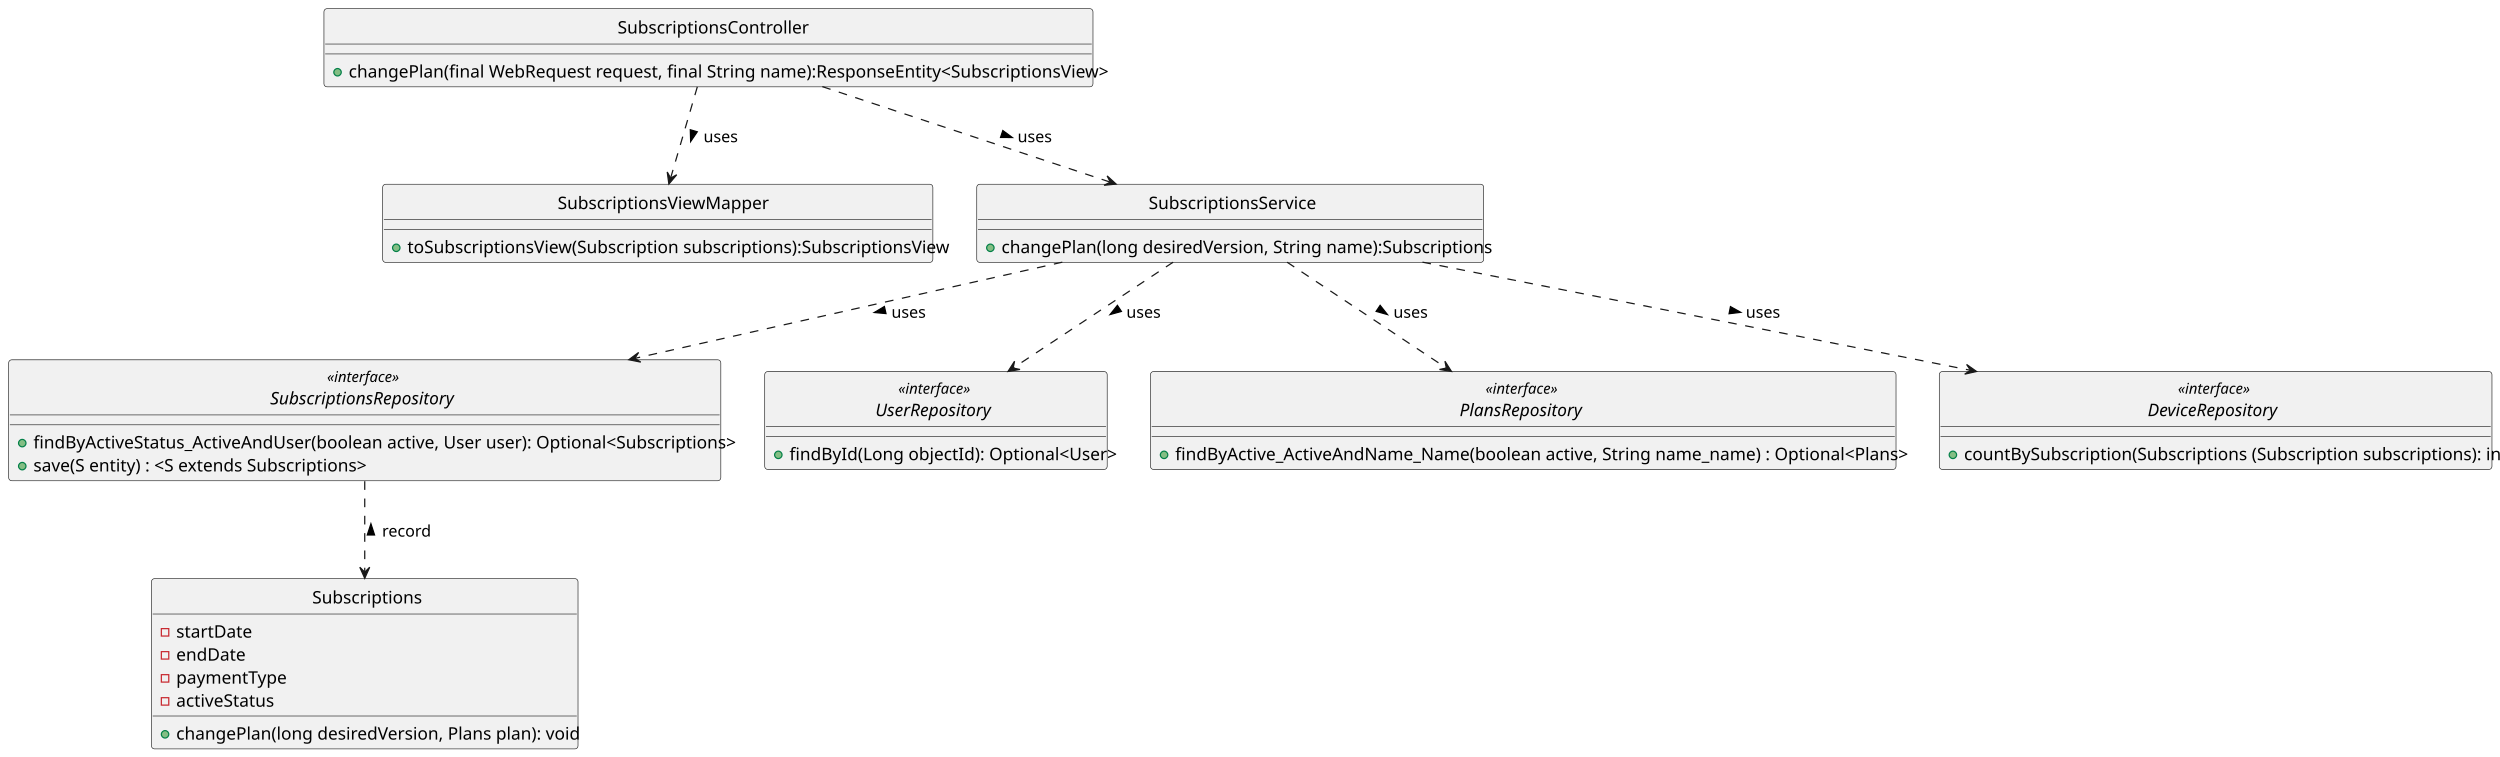
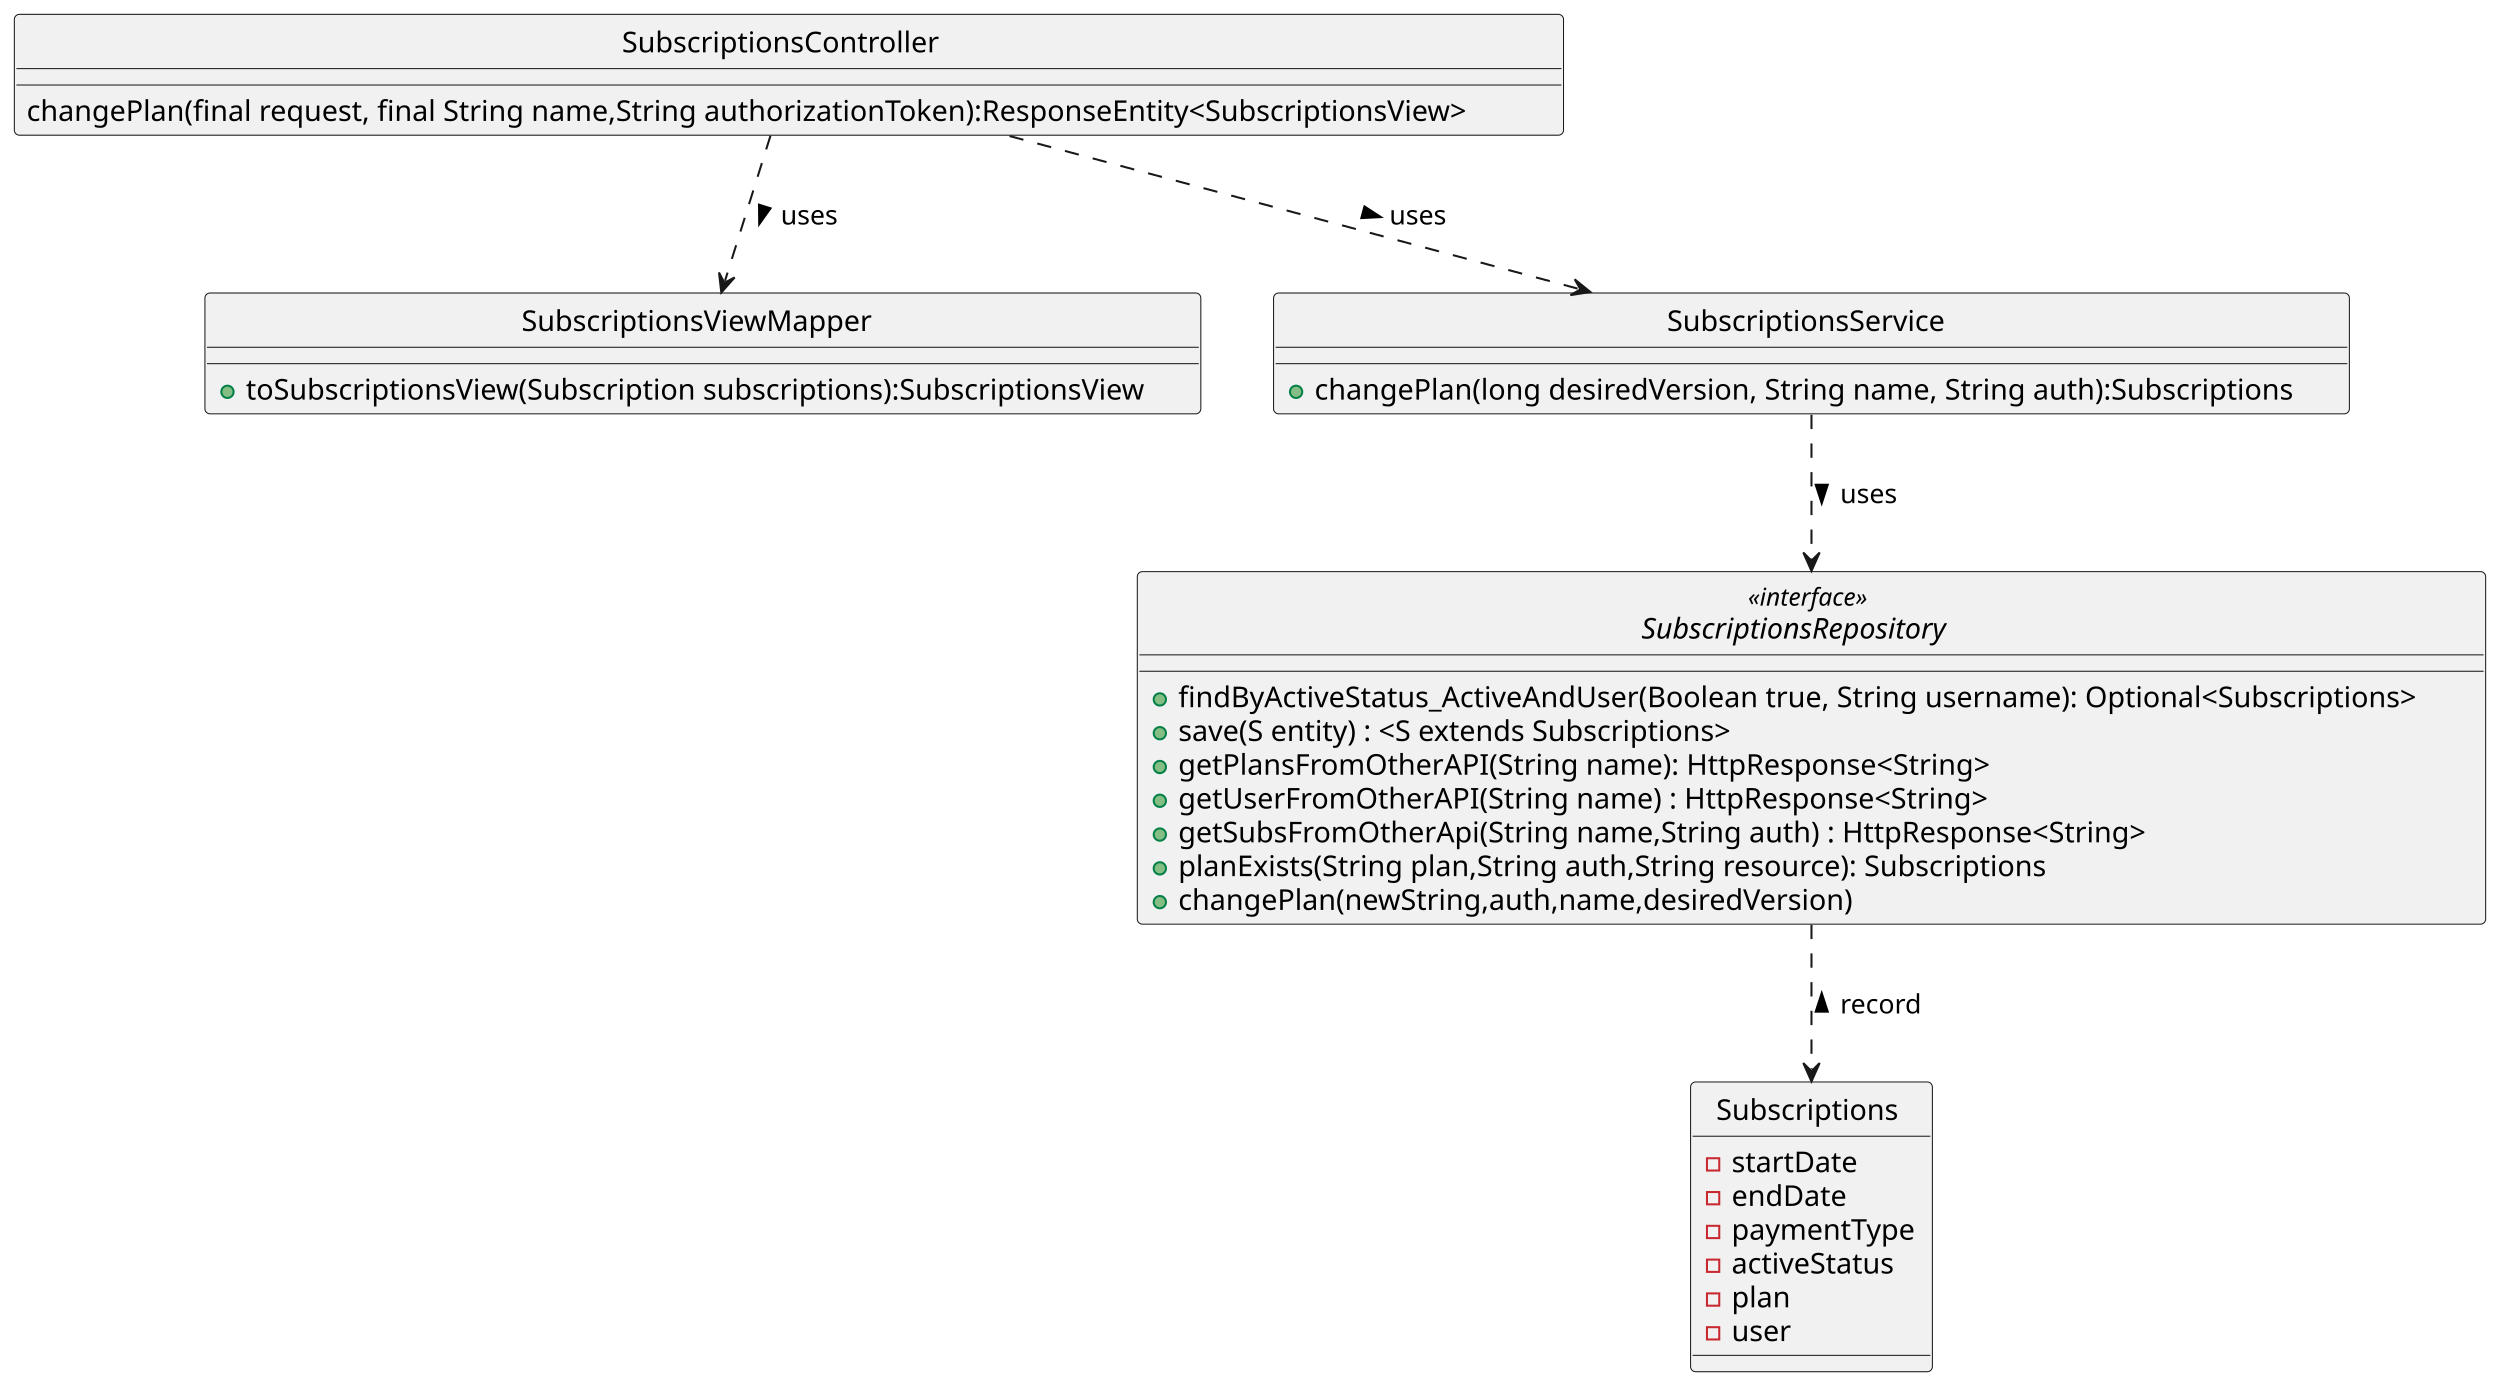
- <svg xmlns="http://www.w3.org/2000/svg" contentStyleType="text/css" height="612px" preserveAspectRatio="none" style="width:2022px;height:612px;background:#FFFFFF;" version="1.1" viewBox="0 0 2022 612" width="2022px" zoomAndPan="magnify">
+ <svg xmlns="http://www.w3.org/2000/svg" contentStyleType="text/css" height="676px" preserveAspectRatio="none" style="width:1220px;height:676px;background:#FFFFFF;" version="1.1" viewBox="0 0 1220 676" width="1220px" zoomAndPan="magnify">
  <defs />
  <g>
    <g id="elem_SubscriptionsRepository">
-       <rect codeLine="45" fill="#F1F1F1" height="97.824" id="SubscriptionsRepository" rx="2.5" ry="2.5" style="stroke:#181818;stroke-width:0.5;" width="576" x="7" y="291" />
-       <text fill="#000000" font-family="sans-serif" font-size="12" font-style="italic" lengthAdjust="spacing" textLength="61" x="264.5" y="308.949">«interface»</text>
-       <text fill="#000000" font-family="sans-serif" font-size="14" font-style="italic" lengthAdjust="spacing" textLength="153" x="218.5" y="327.068">SubscriptionsRepository</text>
-       <line style="stroke:#181818;stroke-width:0.5;" x1="8" x2="582" y1="335.582" y2="335.582" />
-       <line style="stroke:#181818;stroke-width:0.5;" x1="8" x2="582" y1="343.582" y2="343.582" />
-       <ellipse cx="18" cy="358.393" fill="#84BE84" rx="3" ry="3" style="stroke:#038048;stroke-width:1.0;" />
-       <text fill="#000000" font-family="sans-serif" font-size="14" lengthAdjust="spacing" textLength="550" x="27" y="362.69">findByActiveStatus_ActiveAndUser(boolean active, User user): Optional&lt;Subscriptions&gt;</text>
-       <ellipse cx="18" cy="377.014" fill="#84BE84" rx="3" ry="3" style="stroke:#038048;stroke-width:1.0;" />
-       <text fill="#000000" font-family="sans-serif" font-size="14" lengthAdjust="spacing" textLength="266" x="27" y="381.31">save(S entity) : &lt;S extends Subscriptions&gt;</text>
-     </g>
-     <g id="elem_UserRepository">
-       <rect codeLine="35" fill="#F1F1F1" height="79.203" id="UserRepository" rx="2.5" ry="2.5" style="stroke:#181818;stroke-width:0.5;" width="277" x="618.5" y="300.5" />
-       <text fill="#000000" font-family="sans-serif" font-size="12" font-style="italic" lengthAdjust="spacing" textLength="61" x="726.5" y="318.449">«interface»</text>
-       <text fill="#000000" font-family="sans-serif" font-size="14" font-style="italic" lengthAdjust="spacing" textLength="98" x="708" y="336.568">UserRepository</text>
-       <line style="stroke:#181818;stroke-width:0.5;" x1="619.5" x2="894.5" y1="345.082" y2="345.082" />
-       <line style="stroke:#181818;stroke-width:0.5;" x1="619.5" x2="894.5" y1="353.082" y2="353.082" />
-       <ellipse cx="629.5" cy="367.893" fill="#84BE84" rx="3" ry="3" style="stroke:#038048;stroke-width:1.0;" />
-       <text fill="#000000" font-family="sans-serif" font-size="14" lengthAdjust="spacing" textLength="251" x="638.5" y="372.19">findById(Long objectId): Optional&lt;User&gt;</text>
-     </g>
-     <g id="elem_PlansRepository">
-       <rect codeLine="30" fill="#F1F1F1" height="79.203" id="PlansRepository" rx="2.5" ry="2.5" style="stroke:#181818;stroke-width:0.5;" width="603" x="930.5" y="300.5" />
-       <text fill="#000000" font-family="sans-serif" font-size="12" font-style="italic" lengthAdjust="spacing" textLength="61" x="1201.5" y="318.449">«interface»</text>
-       <text fill="#000000" font-family="sans-serif" font-size="14" font-style="italic" lengthAdjust="spacing" textLength="103" x="1180.5" y="336.568">PlansRepository</text>
-       <line style="stroke:#181818;stroke-width:0.5;" x1="931.5" x2="1532.5" y1="345.082" y2="345.082" />
-       <line style="stroke:#181818;stroke-width:0.5;" x1="931.5" x2="1532.5" y1="353.082" y2="353.082" />
-       <ellipse cx="941.5" cy="367.893" fill="#84BE84" rx="3" ry="3" style="stroke:#038048;stroke-width:1.0;" />
-       <text fill="#000000" font-family="sans-serif" font-size="14" lengthAdjust="spacing" textLength="577" x="950.5" y="372.19">findByActive_ActiveAndName_Name(boolean active, String name_name)  : Optional&lt;Plans&gt;</text>
-     </g>
-     <g id="elem_DeviceRepository">
-       <rect codeLine="40" fill="#F1F1F1" height="79.203" id="DeviceRepository" rx="2.5" ry="2.5" style="stroke:#181818;stroke-width:0.5;" width="447" x="1568.5" y="300.5" />
-       <text fill="#000000" font-family="sans-serif" font-size="12" font-style="italic" lengthAdjust="spacing" textLength="61" x="1761.5" y="318.449">«interface»</text>
-       <text fill="#000000" font-family="sans-serif" font-size="14" font-style="italic" lengthAdjust="spacing" textLength="110" x="1737" y="336.568">DeviceRepository</text>
-       <line style="stroke:#181818;stroke-width:0.5;" x1="1569.5" x2="2014.5" y1="345.082" y2="345.082" />
-       <line style="stroke:#181818;stroke-width:0.5;" x1="1569.5" x2="2014.5" y1="353.082" y2="353.082" />
-       <ellipse cx="1579.5" cy="367.893" fill="#84BE84" rx="3" ry="3" style="stroke:#038048;stroke-width:1.0;" />
-       <text fill="#000000" font-family="sans-serif" font-size="14" lengthAdjust="spacing" textLength="421" x="1588.5" y="372.19">countBySubscription(Subscriptions (Subscription subscriptions): int</text>
+       <rect codeLine="21" fill="#F1F1F1" height="172.039" id="SubscriptionsRepository" rx="2.5" ry="2.5" style="stroke:#181818;stroke-width:0.5;" width="658" x="555" y="278.95" />
+       <text fill="#000000" font-family="sans-serif" font-size="12" font-style="italic" lengthAdjust="spacing" textLength="62" x="853" y="295.552">«interface»</text>
+       <text fill="#000000" font-family="sans-serif" font-size="14" font-style="italic" lengthAdjust="spacing" textLength="166" x="801" y="311.618">SubscriptionsRepository</text>
+       <line style="stroke:#181818;stroke-width:0.5;" x1="556" x2="1212" y1="319.571" y2="319.571" />
+       <line style="stroke:#181818;stroke-width:0.5;" x1="556" x2="1212" y1="327.571" y2="327.571" />
+       <ellipse cx="566" cy="341.315" fill="#84BE84" rx="3" ry="3" style="stroke:#038048;stroke-width:1.0;" />
+       <text fill="#000000" font-family="sans-serif" font-size="14" lengthAdjust="spacing" textLength="632" x="575" y="345.106">findByActiveStatus_ActiveAndUser(Boolean true, String username): Optional&lt;Subscriptions&gt;</text>
+       <ellipse cx="566" cy="357.803" fill="#84BE84" rx="3" ry="3" style="stroke:#038048;stroke-width:1.0;" />
+       <text fill="#000000" font-family="sans-serif" font-size="14" lengthAdjust="spacing" textLength="288" x="575" y="361.594">save(S entity) : &lt;S extends Subscriptions&gt;</text>
+       <ellipse cx="566" cy="374.292" fill="#84BE84" rx="3" ry="3" style="stroke:#038048;stroke-width:1.0;" />
+       <text fill="#000000" font-family="sans-serif" font-size="14" lengthAdjust="spacing" textLength="414" x="575" y="378.083">getPlansFromOtherAPI(String name): HttpResponse&lt;String&gt;</text>
+       <ellipse cx="566" cy="390.78" fill="#84BE84" rx="3" ry="3" style="stroke:#038048;stroke-width:1.0;" />
+       <text fill="#000000" font-family="sans-serif" font-size="14" lengthAdjust="spacing" textLength="413" x="575" y="394.571">getUserFromOtherAPI(String name) : HttpResponse&lt;String&gt;</text>
+       <ellipse cx="566" cy="407.268" fill="#84BE84" rx="3" ry="3" style="stroke:#038048;stroke-width:1.0;" />
+       <text fill="#000000" font-family="sans-serif" font-size="14" lengthAdjust="spacing" textLength="496" x="575" y="411.059">getSubsFromOtherApi(String name,String auth) : HttpResponse&lt;String&gt;</text>
+       <ellipse cx="566" cy="423.757" fill="#84BE84" rx="3" ry="3" style="stroke:#038048;stroke-width:1.0;" />
+       <text fill="#000000" font-family="sans-serif" font-size="14" lengthAdjust="spacing" textLength="445" x="575" y="427.548">planExists(String plan,String auth,String resource): Subscriptions</text>
+       <ellipse cx="566" cy="440.245" fill="#84BE84" rx="3" ry="3" style="stroke:#038048;stroke-width:1.0;" />
+       <text fill="#000000" font-family="sans-serif" font-size="14" lengthAdjust="spacing" textLength="342" x="575" y="444.036">changePlan(newString,auth,name,desiredVersion)</text>
    </g>
    <g id="elem_Subscriptions">
-       <rect codeLine="8" fill="#F1F1F1" height="137.727" id="Subscriptions" rx="2.5" ry="2.5" style="stroke:#181818;stroke-width:0.5;" width="345" x="122.5" y="468" />
-       <text fill="#000000" font-family="sans-serif" font-size="14" lengthAdjust="spacing" textLength="85" x="252.5" y="488.107">Subscriptions</text>
-       <line style="stroke:#181818;stroke-width:0.5;" x1="123.5" x2="466.5" y1="496.621" y2="496.621" />
-       <rect fill="none" height="6" style="stroke:#C82930;stroke-width:1.0;" width="6" x="130.5" y="508.432" />
-       <text fill="#000000" font-family="sans-serif" font-size="14" lengthAdjust="spacing" textLength="58" x="142.5" y="515.729">startDate</text>
-       <rect fill="none" height="6" style="stroke:#C82930;stroke-width:1.0;" width="6" x="130.5" y="527.053" />
-       <text fill="#000000" font-family="sans-serif" font-size="14" lengthAdjust="spacing" textLength="54" x="142.5" y="534.35">endDate</text>
-       <rect fill="none" height="6" style="stroke:#C82930;stroke-width:1.0;" width="6" x="130.5" y="545.674" />
-       <text fill="#000000" font-family="sans-serif" font-size="14" lengthAdjust="spacing" textLength="86" x="142.5" y="552.971">paymentType</text>
-       <rect fill="none" height="6" style="stroke:#C82930;stroke-width:1.0;" width="6" x="130.5" y="564.295" />
-       <text fill="#000000" font-family="sans-serif" font-size="14" lengthAdjust="spacing" textLength="77" x="142.5" y="571.592">activeStatus</text>
-       <line style="stroke:#181818;stroke-width:0.5;" x1="123.5" x2="466.5" y1="579.106" y2="579.106" />
-       <ellipse cx="133.5" cy="593.916" fill="#84BE84" rx="3" ry="3" style="stroke:#038048;stroke-width:1.0;" />
-       <text fill="#000000" font-family="sans-serif" font-size="14" lengthAdjust="spacing" textLength="319" x="142.5" y="598.213">changePlan(long desiredVersion, Plans plan): void</text>
+       <rect codeLine="5" fill="#F1F1F1" height="141.418" id="Subscriptions" rx="2.5" ry="2.5" style="stroke:#181818;stroke-width:0.5;" width="118" x="825" y="527.99" />
+       <text fill="#000000" font-family="sans-serif" font-size="14" lengthAdjust="spacing" textLength="93" x="837.5" y="546.525">Subscriptions</text>
+       <line style="stroke:#181818;stroke-width:0.5;" x1="826" x2="942" y1="554.478" y2="554.478" />
+       <rect fill="none" height="6" style="stroke:#C82930;stroke-width:1.0;" width="6" x="833" y="565.222" />
+       <text fill="#000000" font-family="sans-serif" font-size="14" lengthAdjust="spacing" textLength="62" x="845" y="572.013">startDate</text>
+       <rect fill="none" height="6" style="stroke:#C82930;stroke-width:1.0;" width="6" x="833" y="581.711" />
+       <text fill="#000000" font-family="sans-serif" font-size="14" lengthAdjust="spacing" textLength="57" x="845" y="588.502">endDate</text>
+       <rect fill="none" height="6" style="stroke:#C82930;stroke-width:1.0;" width="6" x="833" y="598.199" />
+       <text fill="#000000" font-family="sans-serif" font-size="14" lengthAdjust="spacing" textLength="92" x="845" y="604.99">paymentType</text>
+       <rect fill="none" height="6" style="stroke:#C82930;stroke-width:1.0;" width="6" x="833" y="614.687" />
+       <text fill="#000000" font-family="sans-serif" font-size="14" lengthAdjust="spacing" textLength="81" x="845" y="621.478">activeStatus</text>
+       <rect fill="none" height="6" style="stroke:#C82930;stroke-width:1.0;" width="6" x="833" y="631.176" />
+       <text fill="#000000" font-family="sans-serif" font-size="14" lengthAdjust="spacing" textLength="30" x="845" y="637.967">plan</text>
+       <rect fill="none" height="6" style="stroke:#C82930;stroke-width:1.0;" width="6" x="833" y="647.664" />
+       <text fill="#000000" font-family="sans-serif" font-size="14" lengthAdjust="spacing" textLength="30" x="845" y="654.455">user</text>
+       <line style="stroke:#181818;stroke-width:0.5;" x1="826" x2="942" y1="661.408" y2="661.408" />
+     </g>
+     <g id="elem_SubscriptionsController">
+       <rect codeLine="14" fill="#F1F1F1" height="58.977" id="SubscriptionsController" rx="2.5" ry="2.5" style="stroke:#181818;stroke-width:0.5;" width="756" x="7" y="7" />
+       <text fill="#000000" font-family="sans-serif" font-size="14" lengthAdjust="spacing" textLength="163" x="303.5" y="25.535">SubscriptionsController</text>
+       <line style="stroke:#181818;stroke-width:0.5;" x1="8" x2="762" y1="33.488" y2="33.488" />
+       <line style="stroke:#181818;stroke-width:0.5;" x1="8" x2="762" y1="41.488" y2="41.488" />
+       <text fill="#000000" font-family="sans-serif" font-size="14" lengthAdjust="spacing" textLength="744" x="13" y="59.023">changePlan(final request,  final String name,String authorizationToken):ResponseEntity&lt;SubscriptionsView&gt;</text>
    </g>
    <g id="elem_SubscriptionsViewMapper">
-       <rect codeLine="18" fill="#F1F1F1" height="63.242" id="SubscriptionsViewMapper" rx="2.5" ry="2.5" style="stroke:#181818;stroke-width:0.5;" width="445" x="309.5" y="149" />
-       <text fill="#000000" font-family="sans-serif" font-size="14" lengthAdjust="spacing" textLength="162" x="451" y="169.107">SubscriptionsViewMapper</text>
-       <line style="stroke:#181818;stroke-width:0.5;" x1="310.5" x2="753.5" y1="177.621" y2="177.621" />
-       <line style="stroke:#181818;stroke-width:0.5;" x1="310.5" x2="753.5" y1="185.621" y2="185.621" />
-       <ellipse cx="320.5" cy="200.432" fill="#84BE84" rx="3" ry="3" style="stroke:#038048;stroke-width:1.0;" />
-       <text fill="#000000" font-family="sans-serif" font-size="14" lengthAdjust="spacing" textLength="419" x="329.5" y="204.728">toSubscriptionsView(Subscription subscriptions):SubscriptionsView</text>
-     </g>
-     <g id="elem_SubscriptionsController">
-       <rect codeLine="21" fill="#F1F1F1" height="63.242" id="SubscriptionsController" rx="2.5" ry="2.5" style="stroke:#181818;stroke-width:0.5;" width="622" x="262" y="7" />
-       <text fill="#000000" font-family="sans-serif" font-size="14" lengthAdjust="spacing" textLength="147" x="499.5" y="27.107">SubscriptionsController</text>
-       <line style="stroke:#181818;stroke-width:0.5;" x1="263" x2="883" y1="35.621" y2="35.621" />
-       <line style="stroke:#181818;stroke-width:0.5;" x1="263" x2="883" y1="43.621" y2="43.621" />
-       <ellipse cx="273" cy="58.432" fill="#84BE84" rx="3" ry="3" style="stroke:#038048;stroke-width:1.0;" />
-       <text fill="#000000" font-family="sans-serif" font-size="14" lengthAdjust="spacing" textLength="596" x="282" y="62.728">changePlan(final WebRequest request, final String name):ResponseEntity&lt;SubscriptionsView&gt;</text>
+       <rect codeLine="18" fill="#F1F1F1" height="58.977" id="SubscriptionsViewMapper" rx="2.5" ry="2.5" style="stroke:#181818;stroke-width:0.5;" width="486" x="100" y="142.98" />
+       <text fill="#000000" font-family="sans-serif" font-size="14" lengthAdjust="spacing" textLength="177" x="254.5" y="161.515">SubscriptionsViewMapper</text>
+       <line style="stroke:#181818;stroke-width:0.5;" x1="101" x2="585" y1="169.468" y2="169.468" />
+       <line style="stroke:#181818;stroke-width:0.5;" x1="101" x2="585" y1="177.468" y2="177.468" />
+       <ellipse cx="111" cy="191.212" fill="#84BE84" rx="3" ry="3" style="stroke:#038048;stroke-width:1.0;" />
+       <text fill="#000000" font-family="sans-serif" font-size="14" lengthAdjust="spacing" textLength="460" x="120" y="195.003">toSubscriptionsView(Subscription subscriptions):SubscriptionsView</text>
    </g>
    <g id="elem_SubscriptionsService">
-       <rect codeLine="24" fill="#F1F1F1" height="63.242" id="SubscriptionsService" rx="2.5" ry="2.5" style="stroke:#181818;stroke-width:0.5;" width="410" x="790" y="149" />
-       <text fill="#000000" font-family="sans-serif" font-size="14" lengthAdjust="spacing" textLength="132" x="929" y="169.107">SubscriptionsService</text>
-       <line style="stroke:#181818;stroke-width:0.5;" x1="791" x2="1199" y1="177.621" y2="177.621" />
-       <line style="stroke:#181818;stroke-width:0.5;" x1="791" x2="1199" y1="185.621" y2="185.621" />
-       <ellipse cx="801" cy="200.432" fill="#84BE84" rx="3" ry="3" style="stroke:#038048;stroke-width:1.0;" />
-       <text fill="#000000" font-family="sans-serif" font-size="14" lengthAdjust="spacing" textLength="384" x="810" y="204.728">changePlan(long desiredVersion, String name):Subscriptions</text>
+       <rect codeLine="32" fill="#F1F1F1" height="58.977" id="SubscriptionsService" rx="2.5" ry="2.5" style="stroke:#181818;stroke-width:0.5;" width="525" x="621.5" y="142.98" />
+       <text fill="#000000" font-family="sans-serif" font-size="14" lengthAdjust="spacing" textLength="141" x="813.5" y="161.515">SubscriptionsService</text>
+       <line style="stroke:#181818;stroke-width:0.5;" x1="622.5" x2="1145.5" y1="169.468" y2="169.468" />
+       <line style="stroke:#181818;stroke-width:0.5;" x1="622.5" x2="1145.5" y1="177.468" y2="177.468" />
+       <ellipse cx="632.5" cy="191.212" fill="#84BE84" rx="3" ry="3" style="stroke:#038048;stroke-width:1.0;" />
+       <text fill="#000000" font-family="sans-serif" font-size="14" lengthAdjust="spacing" textLength="499" x="641.5" y="195.003">changePlan(long desiredVersion, String name, String auth):Subscriptions</text>
    </g>
    <g id="link_SubscriptionsController_SubscriptionsService">
-       <path codeLine="53" d="M665.09,70.05 C733.89,92.88 827.73,124.01 897.75,147.24 " fill="none" id="SubscriptionsController-to-SubscriptionsService" style="stroke:#181818;stroke-width:1.0;stroke-dasharray:7.0,7.0;" />
-       <polygon fill="#181818" points="902.74,148.89,895.455,142.262,897.994,147.317,892.939,149.856,902.74,148.89" style="stroke:#181818;stroke-width:1.0;" />
-       <polygon fill="#000000" points="818.746,111.22,811.086,105.582,809.235,111.161,818.746,111.22" style="stroke:#000000;stroke-width:1.0;" />
-       <text fill="#000000" font-family="sans-serif" font-size="13" lengthAdjust="spacing" textLength="28" x="823" y="115.028">uses</text>
+       <path codeLine="40" d="M492.66,66.39 C576.46,88.89 686.445,118.424 770.305,140.944 " fill="none" id="SubscriptionsController-to-SubscriptionsService" style="stroke:#181818;stroke-width:1.0;stroke-dasharray:7.0,7.0;" />
+       <polygon fill="#181818" points="776.1,142.5,768.445,136.303,771.271,141.203,766.37,144.029,776.1,142.5" style="stroke:#181818;stroke-width:1.0;" />
+       <polygon fill="#000000" points="673.829,105.932,665.856,100.748,664.331,106.425,673.829,105.932" style="stroke:#000000;stroke-width:1.0;" />
+       <text fill="#000000" font-family="sans-serif" font-size="13" lengthAdjust="spacing" textLength="29" x="678" y="109.548">uses</text>
    </g>
    <g id="link_SubscriptionsService_SubscriptionsRepository">
-       <path codeLine="54" d="M859.2,212.05 C761.16,234.11 626.69,264.37 513.62,289.81 " fill="none" id="SubscriptionsService-to-SubscriptionsRepository" style="stroke:#181818;stroke-width:1.0;stroke-dasharray:7.0,7.0;" />
-       <polygon fill="#181818" points="508.59,290.94,518.245,292.886,513.47,289.852,516.504,285.078,508.59,290.94" style="stroke:#181818;stroke-width:1.0;" />
-       <polygon fill="#000000" points="707.122,252.743,716.592,253.625,715.301,247.89,707.122,252.743" style="stroke:#000000;stroke-width:1.0;" />
-       <text fill="#000000" font-family="sans-serif" font-size="13" lengthAdjust="spacing" textLength="28" x="721" y="257.028">uses</text>
-     </g>
-     <g id="link_SubscriptionsService_PlansRepository">
-       <path codeLine="55" d="M1040.98,212.05 C1077.6,236.39 1129.25,270.71 1169.6,297.53 " fill="none" id="SubscriptionsService-to-PlansRepository" style="stroke:#181818;stroke-width:1.0;stroke-dasharray:7.0,7.0;" />
-       <polygon fill="#181818" points="1173.97,300.44,1168.667,292.14,1169.799,297.683,1164.256,298.814,1173.97,300.44" style="stroke:#181818;stroke-width:1.0;" />
-       <polygon fill="#000000" points="1122.164,254.413,1116.258,246.959,1113.004,251.854,1122.164,254.413" style="stroke:#000000;stroke-width:1.0;" />
-       <text fill="#000000" font-family="sans-serif" font-size="13" lengthAdjust="spacing" textLength="28" x="1127" y="257.028">uses</text>
-     </g>
-     <g id="link_SubscriptionsService_UserRepository">
-       <path codeLine="56" d="M948.83,212.05 C912.05,236.39 860.19,270.71 819.66,297.53 " fill="none" id="SubscriptionsService-to-UserRepository" style="stroke:#181818;stroke-width:1.0;stroke-dasharray:7.0,7.0;" />
-       <polygon fill="#181818" points="815.27,300.44,824.984,298.814,819.441,297.683,820.573,292.14,815.27,300.44" style="stroke:#181818;stroke-width:1.0;" />
-       <polygon fill="#000000" points="897.83,254.405,906.995,251.864,903.751,246.962,897.83,254.405" style="stroke:#000000;stroke-width:1.0;" />
-       <text fill="#000000" font-family="sans-serif" font-size="13" lengthAdjust="spacing" textLength="28" x="911" y="257.028">uses</text>
-     </g>
-     <g id="link_SubscriptionsService_DeviceRepository">
-       <path codeLine="57" d="M1150.5,212.03 C1262,233.95 1415.77,264.22 1551,291 C1564.91,293.76 1579.27,296.6 1593.74,299.48 " fill="none" id="SubscriptionsService-to-DeviceRepository" style="stroke:#181818;stroke-width:1.0;stroke-dasharray:7.0,7.0;" />
-       <polygon fill="#181818" points="1598.64,300.45,1590.59,294.776,1593.736,299.478,1589.034,302.623,1598.64,300.45" style="stroke:#181818;stroke-width:1.0;" />
-       <polygon fill="#000000" points="1407.905,252.613,1399.6,247.979,1398.463,253.746,1407.905,252.613" style="stroke:#000000;stroke-width:1.0;" />
-       <text fill="#000000" font-family="sans-serif" font-size="13" lengthAdjust="spacing" textLength="28" x="1412" y="257.028">uses</text>
+       <path codeLine="41" d="M884,202.4 C884,222.8 884,245.26 884,272.62 " fill="none" id="SubscriptionsService-to-SubscriptionsRepository" style="stroke:#181818;stroke-width:1.0;stroke-dasharray:7.0,7.0;" />
+       <polygon fill="#181818" points="884,278.62,888,269.62,884,273.62,880,269.62,884,278.62" style="stroke:#181818;stroke-width:1.0;" />
+       <polygon fill="#000000" points="889,245.605,891.939,236.56,886.061,236.56,889,245.605" style="stroke:#000000;stroke-width:1.0;" />
+       <text fill="#000000" font-family="sans-serif" font-size="13" lengthAdjust="spacing" textLength="29" x="898" y="245.518">uses</text>
    </g>
    <g id="link_SubscriptionsRepository_Subscriptions">
-       <path codeLine="58" d="M295,389.2 C295,411.31 295,438.02 295,462.55 " fill="none" id="SubscriptionsRepository-to-Subscriptions" style="stroke:#181818;stroke-width:1.0;stroke-dasharray:7.0,7.0;" />
-       <polygon fill="#181818" points="295,467.75,299,458.75,295,462.75,291,458.75,295,467.75" style="stroke:#181818;stroke-width:1.0;" />
-       <polygon fill="#000000" points="300,423.646,297.061,432.691,302.939,432.691,300,423.646" style="stroke:#000000;stroke-width:1.0;" />
-       <text fill="#000000" font-family="sans-serif" font-size="13" lengthAdjust="spacing" textLength="36" x="309" y="434.028">record</text>
+       <path codeLine="42" d="M884,451.27 C884,476.44 884,497.67 884,521.75 " fill="none" id="SubscriptionsRepository-to-Subscriptions" style="stroke:#181818;stroke-width:1.0;stroke-dasharray:7.0,7.0;" />
+       <polygon fill="#181818" points="884,527.75,888,518.75,884,522.75,880,518.75,884,527.75" style="stroke:#181818;stroke-width:1.0;" />
+       <polygon fill="#000000" points="889,484.645,886.061,493.69,891.939,493.69,889,484.645" style="stroke:#000000;stroke-width:1.0;" />
+       <text fill="#000000" font-family="sans-serif" font-size="13" lengthAdjust="spacing" textLength="40" x="898" y="494.558">record</text>
    </g>
    <g id="link_SubscriptionsController_SubscriptionsViewMapper">
-       <path codeLine="59" d="M564,70.22 C557.65,91.92 549.11,121.07 542.45,143.81 " fill="none" id="SubscriptionsController-to-SubscriptionsViewMapper" style="stroke:#181818;stroke-width:1.0;stroke-dasharray:7.0,7.0;" />
-       <polygon fill="#181818" points="540.98,148.85,547.34,141.33,542.38,144.05,539.66,139.09,540.98,148.85" style="stroke:#181818;stroke-width:1.0;" />
-       <polygon fill="#000000" points="558.595,114.444,563.957,106.589,558.316,104.938,558.595,114.444" style="stroke:#000000;stroke-width:1.0;" />
-       <text fill="#000000" font-family="sans-serif" font-size="13" lengthAdjust="spacing" textLength="28" x="569" y="115.028">uses</text>
+       <path codeLine="43" d="M375.99,66.23 C368.9,88.83 360.874,114.455 353.794,137.045 " fill="none" id="SubscriptionsController-to-SubscriptionsViewMapper" style="stroke:#181818;stroke-width:1.0;stroke-dasharray:7.0,7.0;" />
+       <polygon fill="#181818" points="352,142.77,358.509,135.378,353.495,137.999,350.875,132.986,352,142.77" style="stroke:#181818;stroke-width:1.0;" />
+       <polygon fill="#000000" points="370.505,109.406,376.014,101.654,370.405,99.896,370.505,109.406" style="stroke:#000000;stroke-width:1.0;" />
+       <text fill="#000000" font-family="sans-serif" font-size="13" lengthAdjust="spacing" textLength="29" x="381" y="109.548">uses</text>
    </g>
  </g>
</svg>
